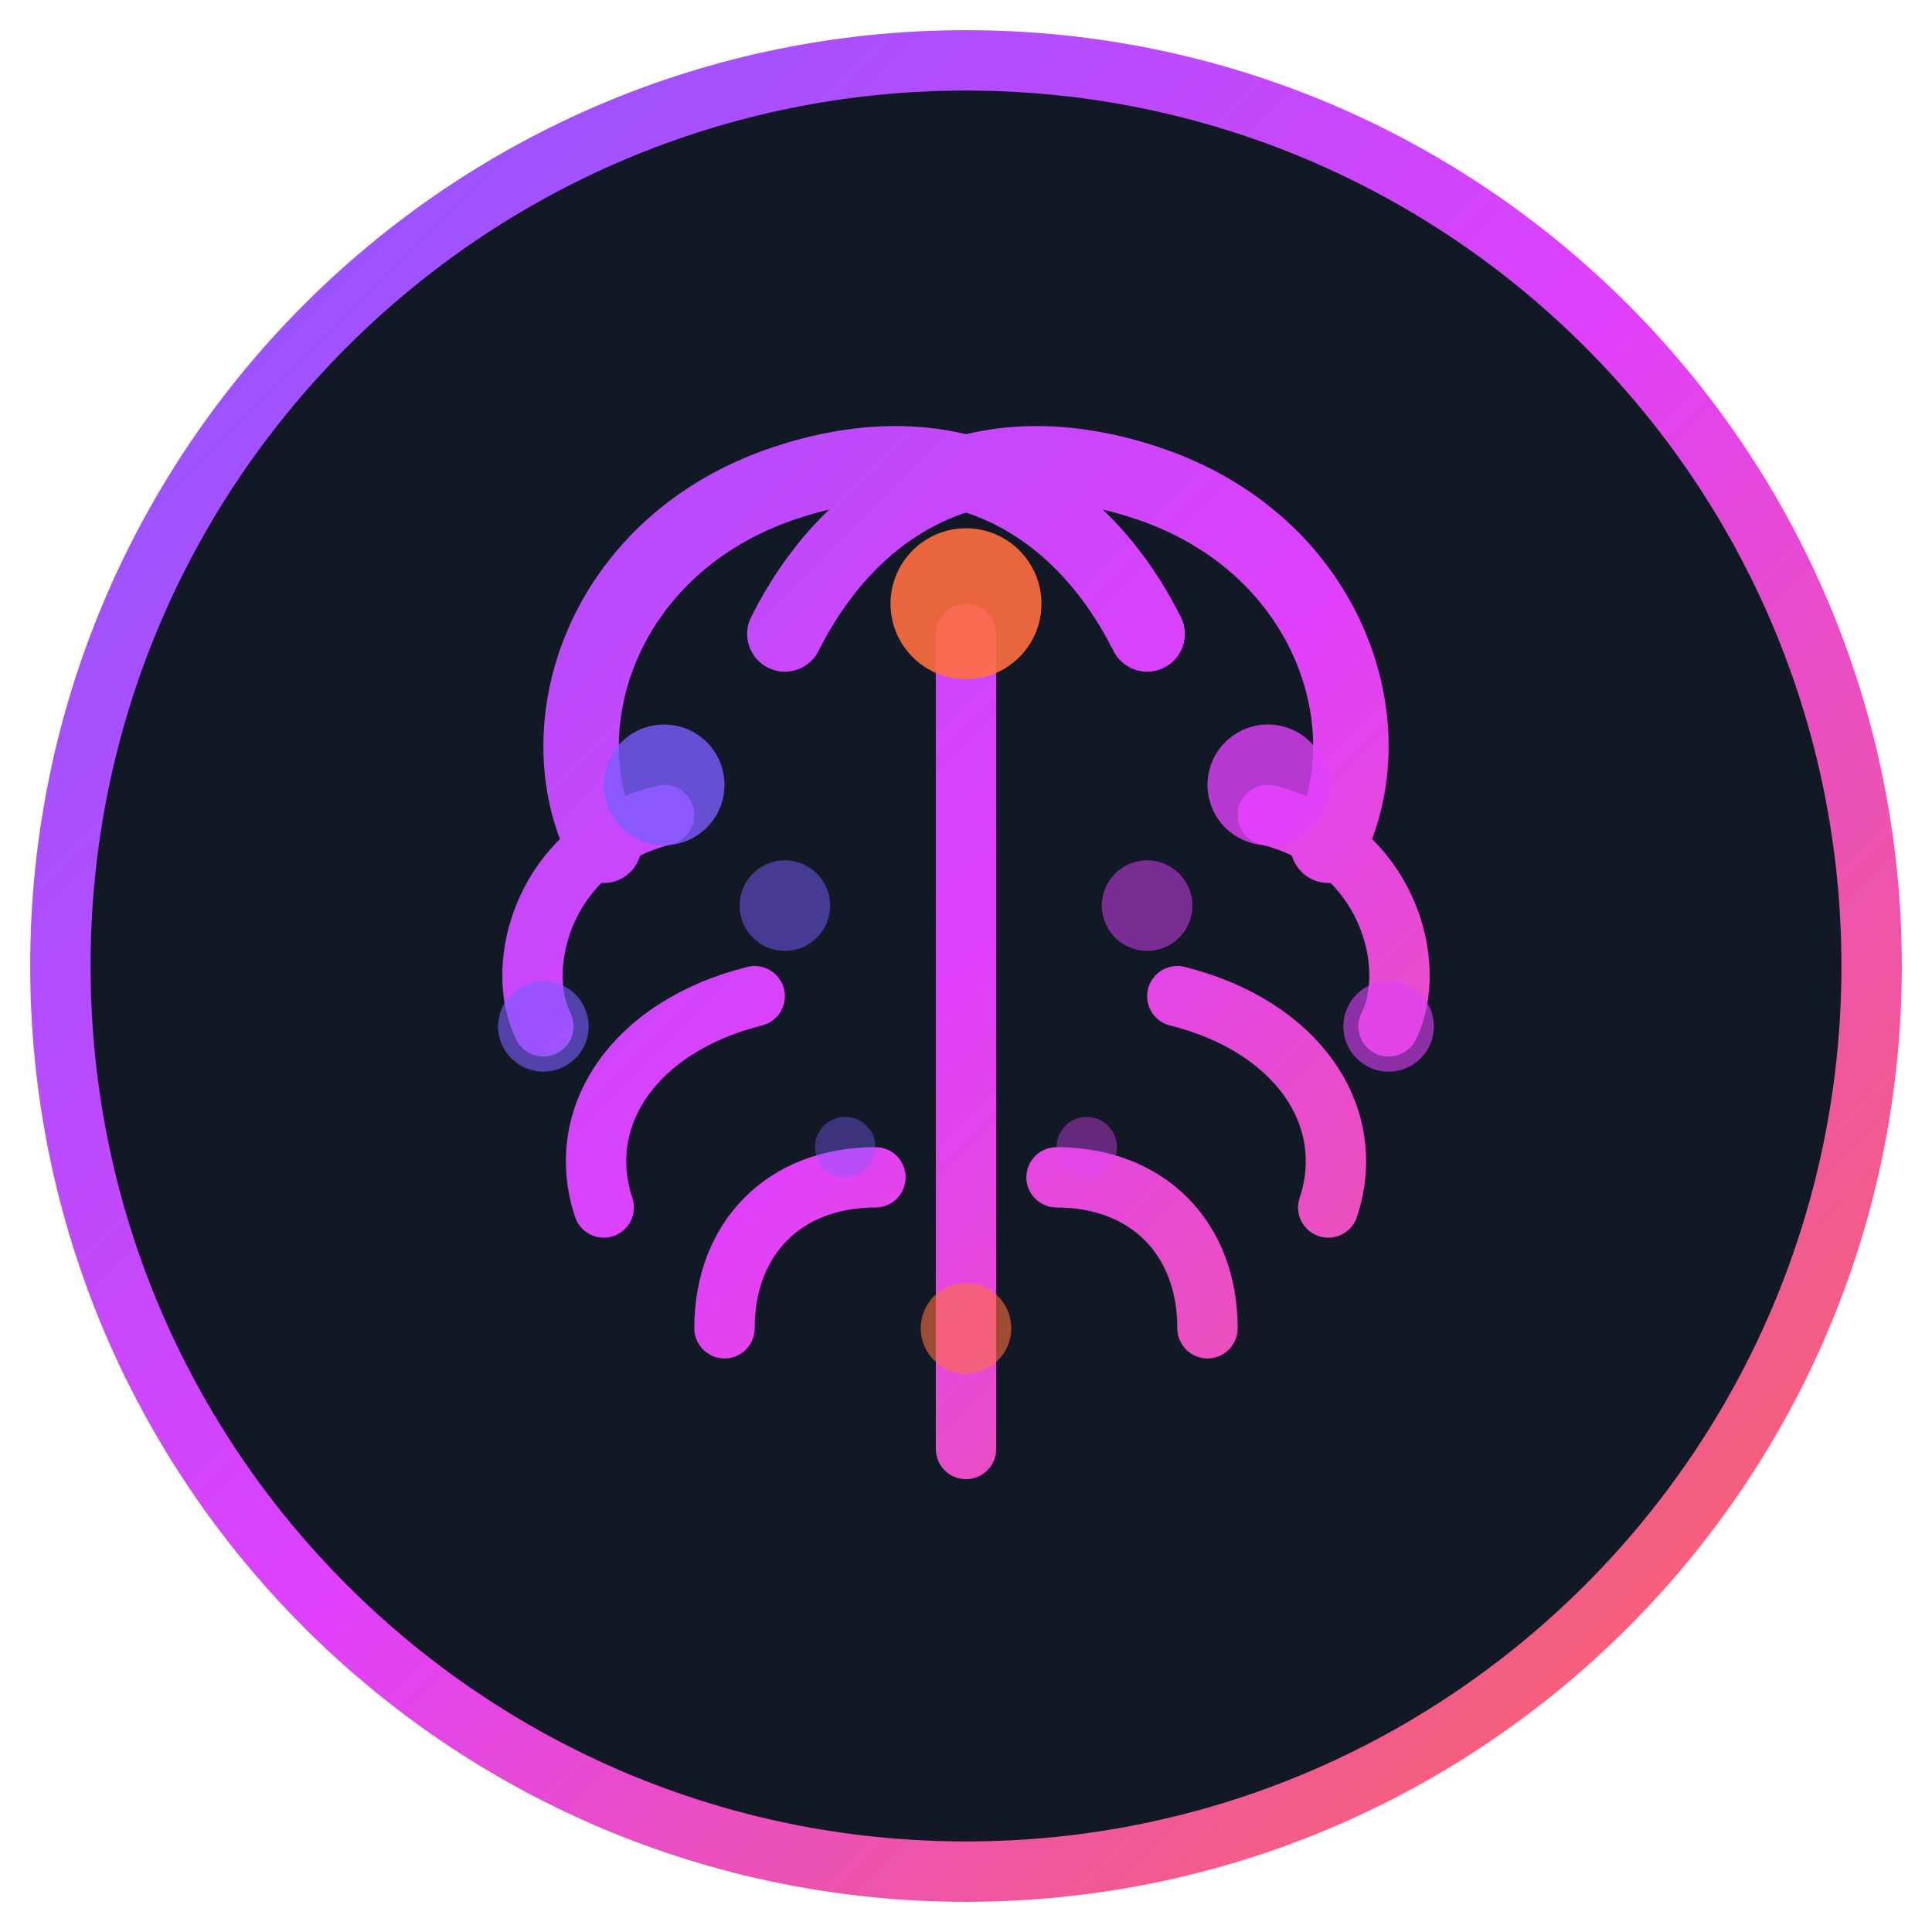
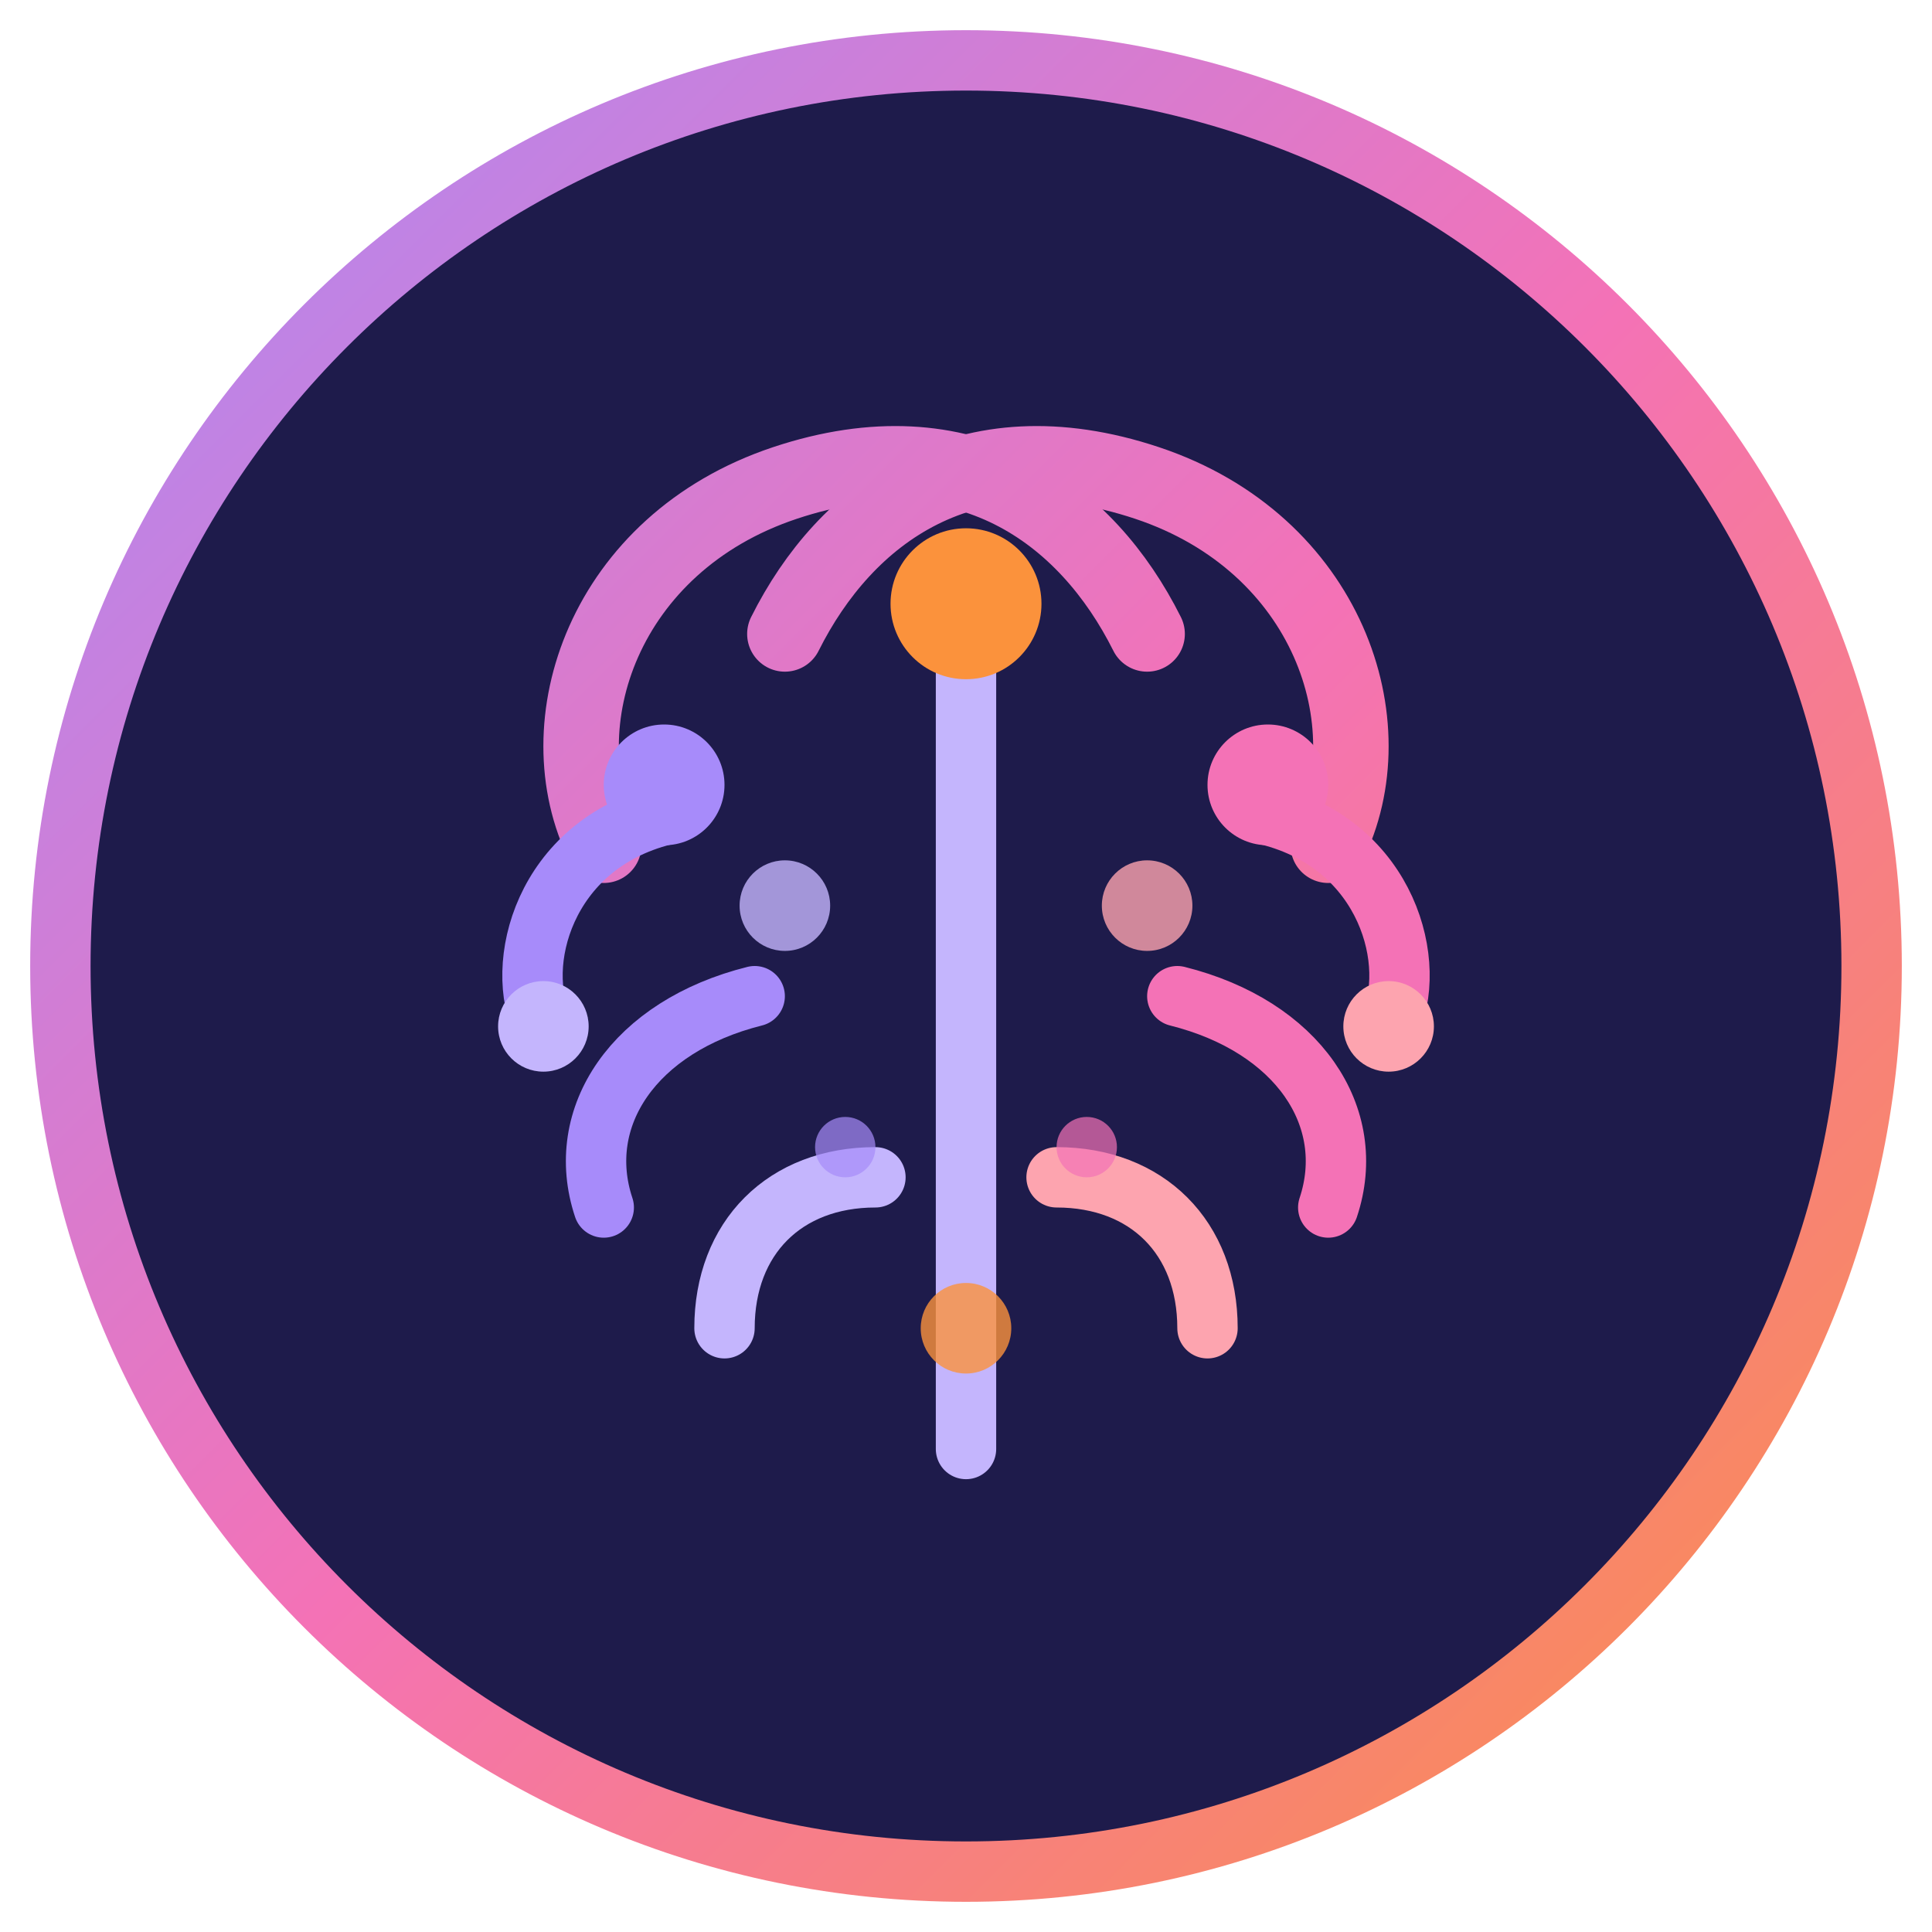
<svg xmlns="http://www.w3.org/2000/svg" viewBox="0 0 64 64" fill="none">
  <defs>
    <linearGradient id="brainGrad" x1="0" y1="0" x2="64" y2="64" gradientUnits="userSpaceOnUse">
-       <stop offset="0%" stop-color="#7C5CFF" />
-       <stop offset="50%" stop-color="#E040FB" />
-       <stop offset="100%" stop-color="#FF6E40" />
+       <stop offset="0%" stop-color="#a78bfa" />
+       <stop offset="50%" stop-color="#f472b6" />
+       <stop offset="100%" stop-color="#fb923c" />
    </linearGradient>
  </defs>
-   <circle cx="32" cy="32" r="30" fill="#121826" stroke="url(#brainGrad)" stroke-width="2" />
+   <circle cx="32" cy="32" r="30" fill="#1e1b4b" stroke="url(#brainGrad)" stroke-width="2" />
  <path d="M20 28c-2-4 0-10 6-12s10 1 12 5" stroke="url(#brainGrad)" stroke-width="2.5" stroke-linecap="round" fill="none" />
-   <path d="M18 34c-1-2 0-6 4-7" stroke="url(#brainGrad)" stroke-width="2" stroke-linecap="round" fill="none" />
-   <path d="M20 40c-1-3 1-6 5-7" stroke="url(#brainGrad)" stroke-width="2" stroke-linecap="round" fill="none" />
-   <path d="M24 44c0-3 2-5 5-5" stroke="url(#brainGrad)" stroke-width="2" stroke-linecap="round" fill="none" />
+   <path d="M18 34c-1-2 0-6 4-7" stroke="#a78bfa" stroke-width="2" stroke-linecap="round" fill="none" />
+   <path d="M20 40c-1-3 1-6 5-7" stroke="#a78bfa" stroke-width="2" stroke-linecap="round" fill="none" />
+   <path d="M24 44c0-3 2-5 5-5" stroke="#c4b5fd" stroke-width="2" stroke-linecap="round" fill="none" />
  <path d="M44 28c2-4 0-10-6-12s-10 1-12 5" stroke="url(#brainGrad)" stroke-width="2.5" stroke-linecap="round" fill="none" />
-   <path d="M46 34c1-2 0-6-4-7" stroke="url(#brainGrad)" stroke-width="2" stroke-linecap="round" fill="none" />
-   <path d="M44 40c1-3-1-6-5-7" stroke="url(#brainGrad)" stroke-width="2" stroke-linecap="round" fill="none" />
-   <path d="M40 44c0-3-2-5-5-5" stroke="url(#brainGrad)" stroke-width="2" stroke-linecap="round" fill="none" />
-   <line x1="32" y1="21" x2="32" y2="48" stroke="url(#brainGrad)" stroke-width="2" stroke-linecap="round" />
-   <circle cx="22" cy="26" r="2" fill="#7C5CFF" opacity="0.8" />
-   <circle cx="42" cy="26" r="2" fill="#E040FB" opacity="0.8" />
-   <circle cx="18" cy="34" r="1.5" fill="#7C5CFF" opacity="0.6" />
-   <circle cx="46" cy="34" r="1.5" fill="#E040FB" opacity="0.6" />
-   <circle cx="32" cy="20" r="2.5" fill="#FF6E40" opacity="0.9" />
-   <circle cx="26" cy="30" r="1.5" fill="#7C5CFF" opacity="0.5" />
-   <circle cx="38" cy="30" r="1.5" fill="#E040FB" opacity="0.5" />
-   <circle cx="28" cy="38" r="1" fill="#7C5CFF" opacity="0.4" />
-   <circle cx="36" cy="38" r="1" fill="#E040FB" opacity="0.4" />
-   <circle cx="32" cy="44" r="1.5" fill="#FF6E40" opacity="0.6" />
+   <path d="M46 34c1-2 0-6-4-7" stroke="#f472b6" stroke-width="2" stroke-linecap="round" fill="none" />
+   <path d="M44 40c1-3-1-6-5-7" stroke="#f472b6" stroke-width="2" stroke-linecap="round" fill="none" />
+   <path d="M40 44c0-3-2-5-5-5" stroke="#fda4af" stroke-width="2" stroke-linecap="round" fill="none" />
+   <line x1="32" y1="21" x2="32" y2="48" stroke="#c4b5fd" stroke-width="2" stroke-linecap="round" />
+   <circle cx="22" cy="26" r="2" fill="#a78bfa" />
+   <circle cx="42" cy="26" r="2" fill="#f472b6" />
+   <circle cx="18" cy="34" r="1.5" fill="#c4b5fd" />
+   <circle cx="46" cy="34" r="1.5" fill="#fda4af" />
+   <circle cx="32" cy="20" r="2.5" fill="#fb923c" />
+   <circle cx="26" cy="30" r="1.5" fill="#c4b5fd" opacity="0.8" />
+   <circle cx="38" cy="30" r="1.5" fill="#fda4af" opacity="0.8" />
+   <circle cx="28" cy="38" r="1" fill="#a78bfa" opacity="0.7" />
+   <circle cx="36" cy="38" r="1" fill="#f472b6" opacity="0.7" />
+   <circle cx="32" cy="44" r="1.5" fill="#fb923c" opacity="0.8" />
</svg>
